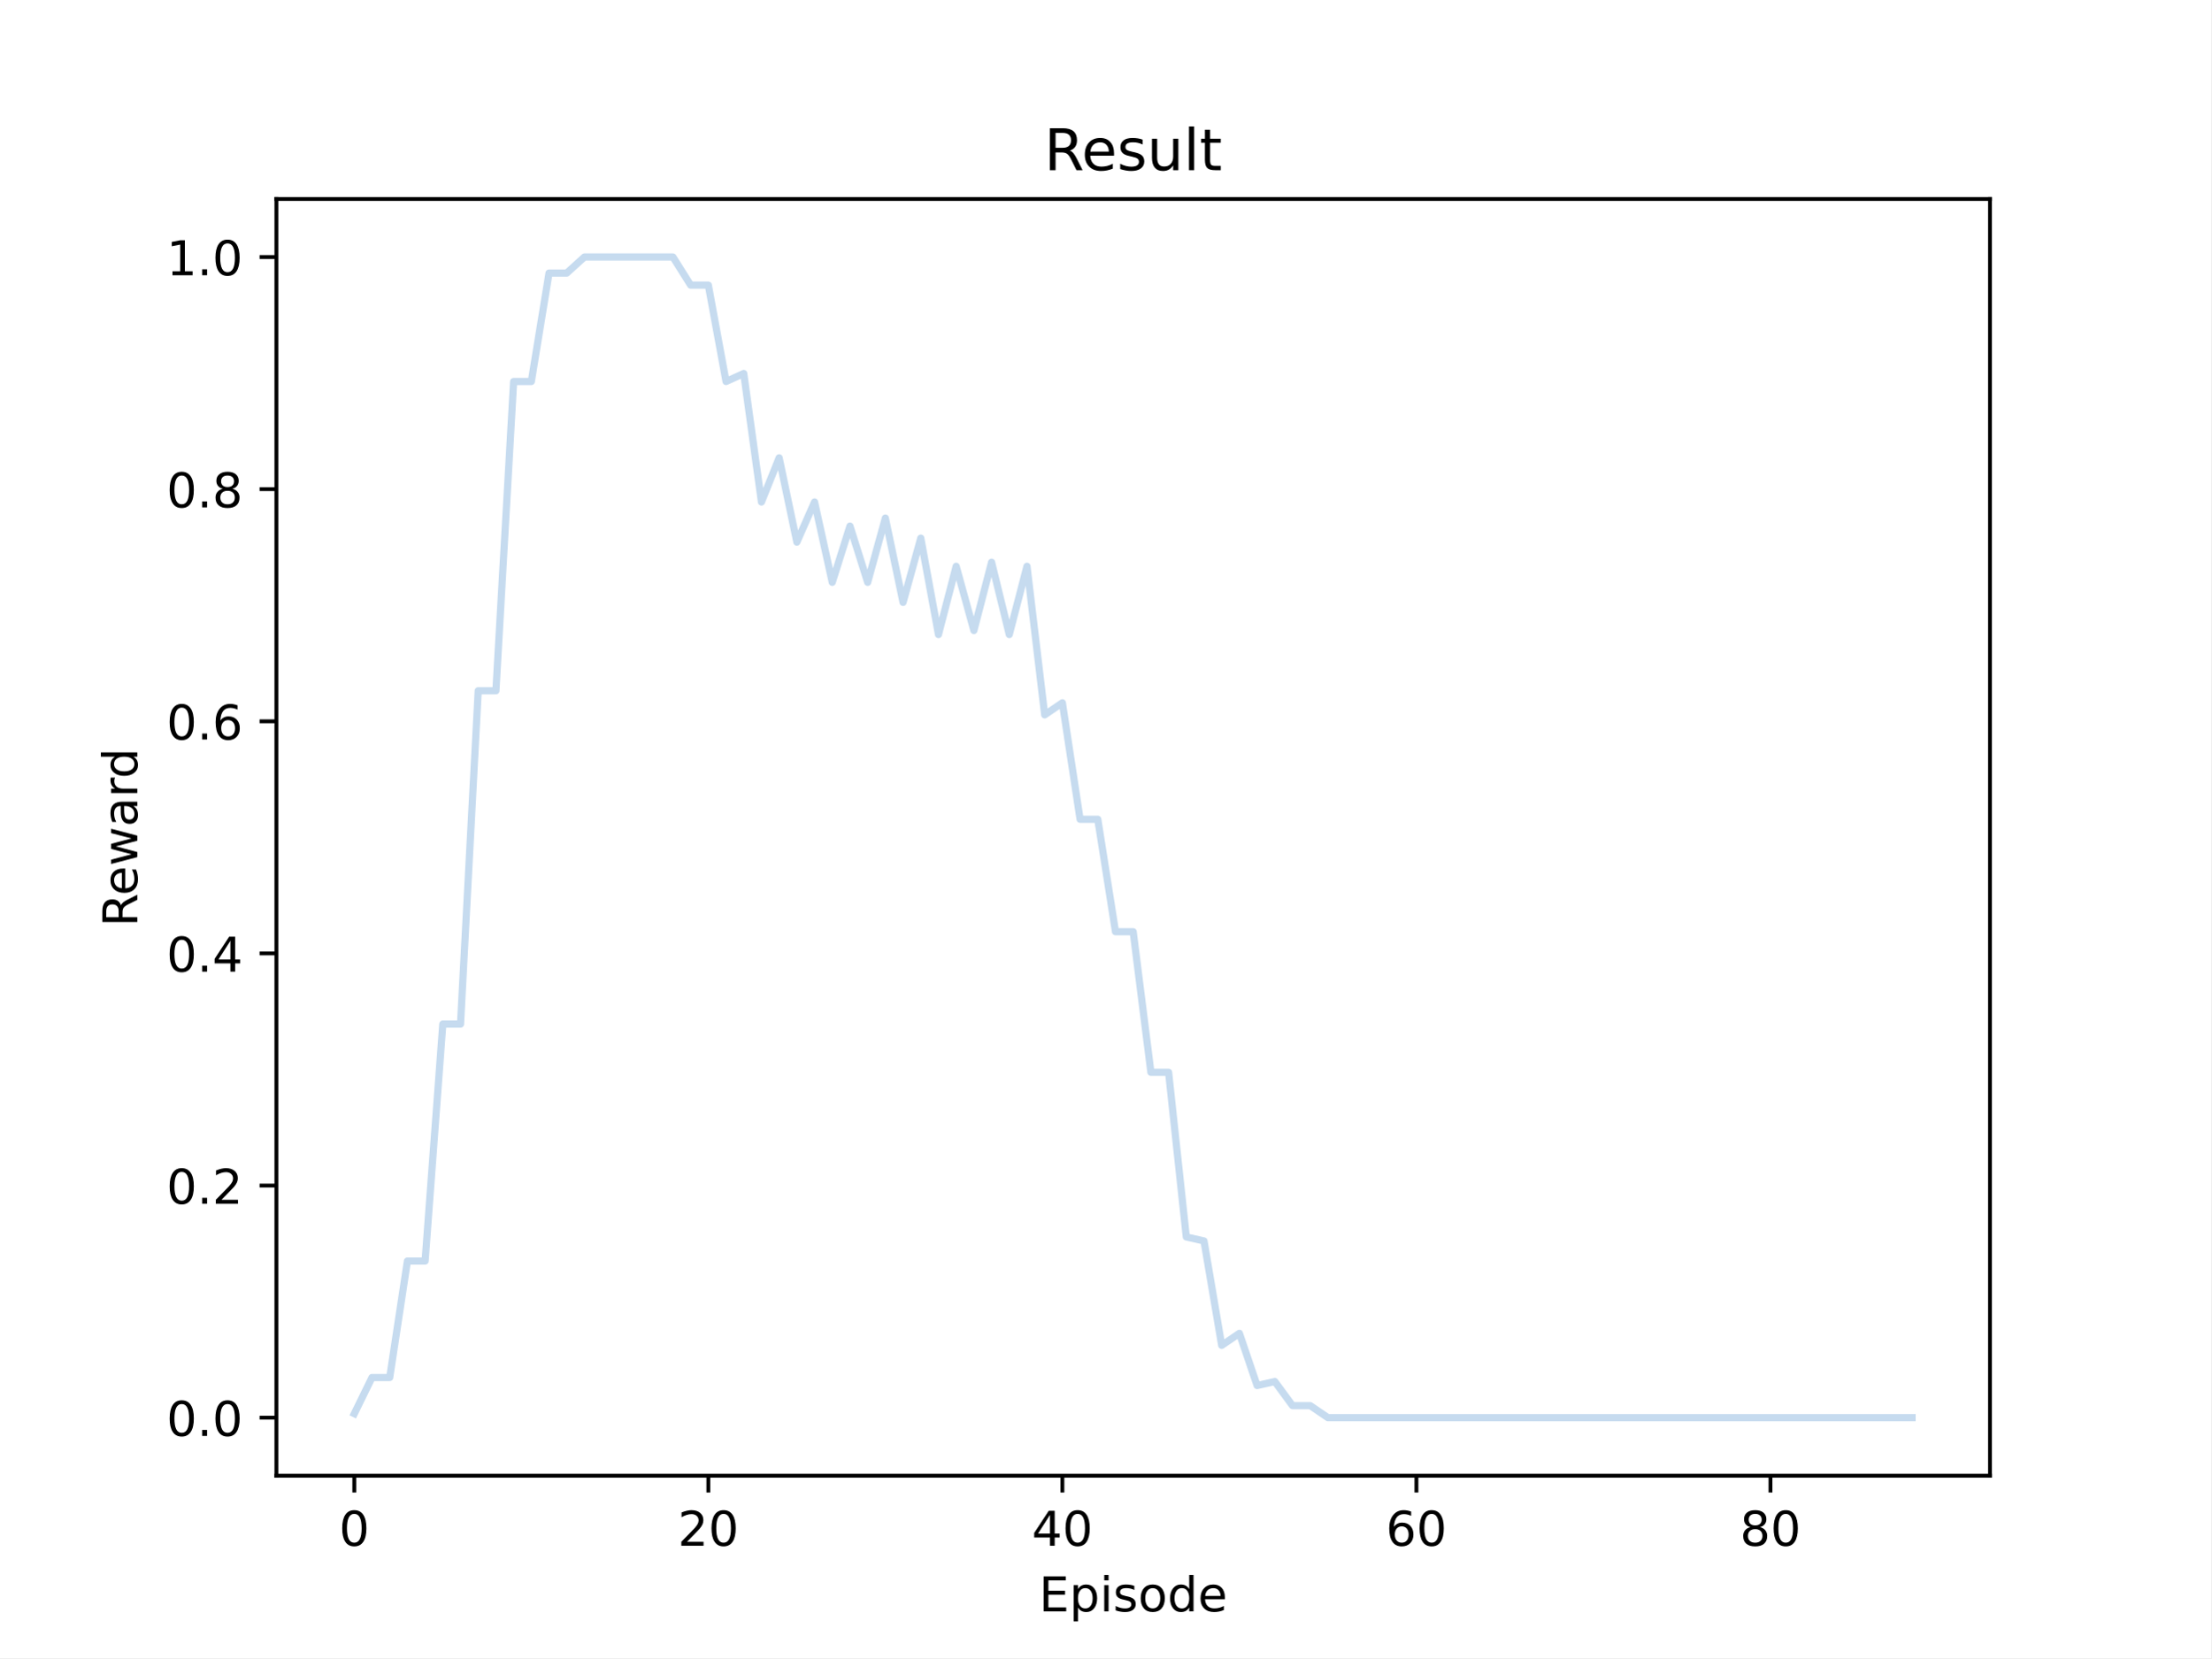
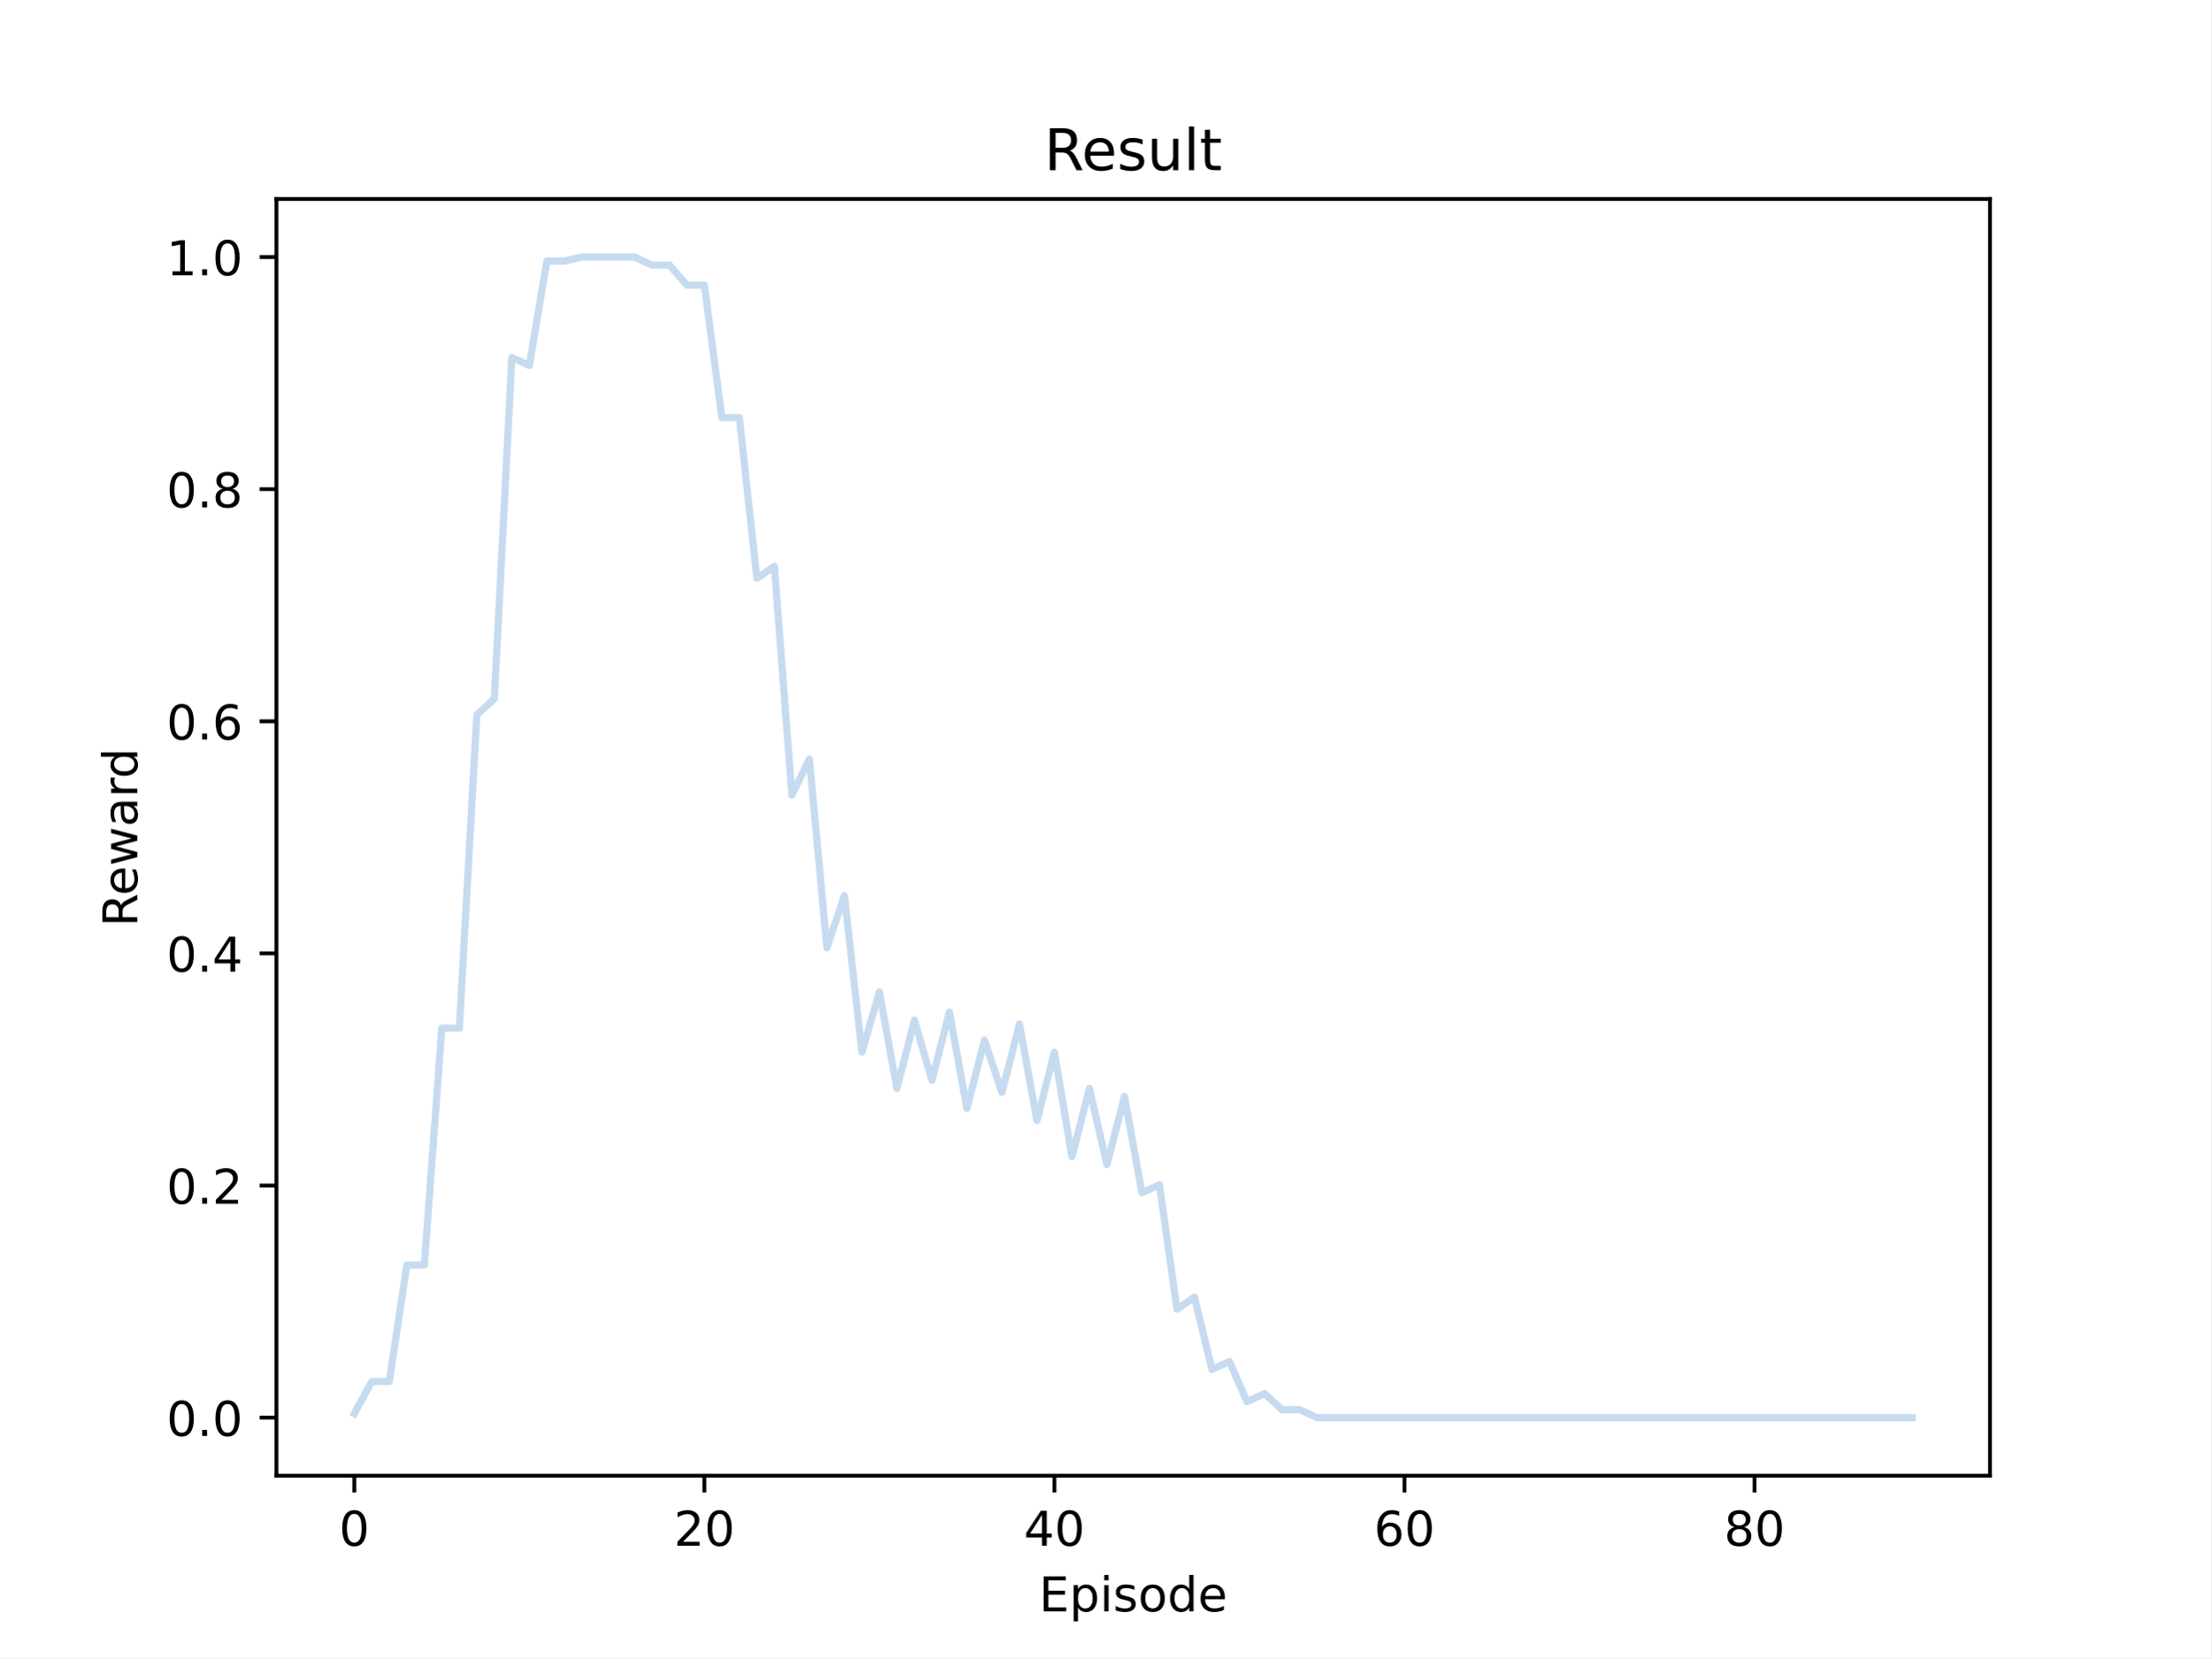
<svg xmlns="http://www.w3.org/2000/svg" xmlns:xlink="http://www.w3.org/1999/xlink" width="460.8pt" height="345.6pt" viewBox="0 0 460.8 345.6" version="1.1">
  <defs>
    <style type="text/css">*{stroke-linejoin: round; stroke-linecap: butt}</style>
  </defs>
  <g id="figure_1">
    <g id="patch_1">
      <path d="M 0 345.6  L 460.8 345.6  L 460.8 0  L 0 0  z " style="fill: #ffffff" />
    </g>
    <g id="axes_1">
      <g id="patch_2">
        <path d="M 57.6 307.584  L 414.72 307.584  L 414.72 41.472  L 57.6 41.472  z " style="fill: #ffffff" />
      </g>
      <g id="matplotlib.axis_1">
        <g id="xtick_1">
          <g id="line2d_1">
            <defs>
-               <path id="mf6df89388b" d="M 0 0  L 0 3.5  " style="stroke: #000000; stroke-width: 0.8" />
-             </defs>
-             <g>
-               <use xlink:href="#mf6df89388b" x="73.833" y="307.584" style="stroke: #000000; stroke-width: 0.8" />
+               <path id="md823d28ae1" d="M 0 0  L 0 3.5  " style="stroke: #000000; stroke-width: 0.8" />
+             </defs>
+             <g>
+               <use xlink:href="#md823d28ae1" x="73.833" y="307.584" style="stroke: #000000; stroke-width: 0.8" />
            </g>
          </g>
          <g id="text_1">
            <g transform="translate(70.65148 322.1824) scale(0.1 -0.1)">
              <defs>
                <path id="DejaVuSans-30" d="M 2034 4250  Q 1547 4250 1301 3770  Q 1056 3291 1056 2328  Q 1056 1369 1301 889  Q 1547 409 2034 409  Q 2525 409 2770 889  Q 3016 1369 3016 2328  Q 3016 3291 2770 3770  Q 2525 4250 2034 4250  z M 2034 4750  Q 2819 4750 3233 4129  Q 3647 3509 3647 2328  Q 3647 1150 3233 529  Q 2819 -91 2034 -91  Q 1250 -91 836 529  Q 422 1150 422 2328  Q 422 3509 836 4129  Q 1250 4750 2034 4750  z " transform="scale(0.015625)" />
              </defs>
              <use xlink:href="#DejaVuSans-30" />
            </g>
          </g>
        </g>
        <g id="xtick_2">
          <g id="line2d_2">
            <g>
-               <use xlink:href="#mf6df89388b" x="147.618" y="307.584" style="stroke: #000000; stroke-width: 0.8" />
+               <use xlink:href="#md823d28ae1" x="146.789" y="307.584" style="stroke: #000000; stroke-width: 0.8" />
            </g>
          </g>
          <g id="text_2">
-             <g transform="translate(141.2554 322.1824) scale(0.1 -0.1)">
+             <g transform="translate(140.4263 322.1824) scale(0.1 -0.1)">
              <defs>
                <path id="DejaVuSans-32" d="M 1228 531  L 3431 531  L 3431 0  L 469 0  L 469 531  Q 828 903 1448 1529  Q 2069 2156 2228 2338  Q 2531 2678 2651 2914  Q 2772 3150 2772 3378  Q 2772 3750 2511 3984  Q 2250 4219 1831 4219  Q 1534 4219 1204 4116  Q 875 4013 500 3803  L 500 4441  Q 881 4594 1212 4672  Q 1544 4750 1819 4750  Q 2544 4750 2975 4387  Q 3406 4025 3406 3419  Q 3406 3131 3298 2873  Q 3191 2616 2906 2266  Q 2828 2175 2409 1742  Q 1991 1309 1228 531  z " transform="scale(0.015625)" />
              </defs>
              <use xlink:href="#DejaVuSans-32" />
              <use xlink:href="#DejaVuSans-30" x="63.623" />
            </g>
          </g>
        </g>
        <g id="xtick_3">
          <g id="line2d_3">
            <g>
-               <use xlink:href="#mf6df89388b" x="221.403" y="307.584" style="stroke: #000000; stroke-width: 0.8" />
+               <use xlink:href="#md823d28ae1" x="219.745" y="307.584" style="stroke: #000000; stroke-width: 0.8" />
            </g>
          </g>
          <g id="text_3">
-             <g transform="translate(215.0405 322.1824) scale(0.1 -0.1)">
+             <g transform="translate(213.3824 322.1824) scale(0.1 -0.1)">
              <defs>
                <path id="DejaVuSans-34" d="M 2419 4116  L 825 1625  L 2419 1625  L 2419 4116  z M 2253 4666  L 3047 4666  L 3047 1625  L 3713 1625  L 3713 1100  L 3047 1100  L 3047 0  L 2419 0  L 2419 1100  L 313 1100  L 313 1709  L 2253 4666  z " transform="scale(0.015625)" />
              </defs>
              <use xlink:href="#DejaVuSans-34" />
              <use xlink:href="#DejaVuSans-30" x="63.623" />
            </g>
          </g>
        </g>
        <g id="xtick_4">
          <g id="line2d_4">
            <g>
-               <use xlink:href="#mf6df89388b" x="295.188" y="307.584" style="stroke: #000000; stroke-width: 0.8" />
+               <use xlink:href="#md823d28ae1" x="292.701" y="307.584" style="stroke: #000000; stroke-width: 0.8" />
            </g>
          </g>
          <g id="text_4">
-             <g transform="translate(288.8256 322.1824) scale(0.1 -0.1)">
+             <g transform="translate(286.3385 322.1824) scale(0.1 -0.1)">
              <defs>
                <path id="DejaVuSans-36" d="M 2113 2584  Q 1688 2584 1439 2293  Q 1191 2003 1191 1497  Q 1191 994 1439 701  Q 1688 409 2113 409  Q 2538 409 2786 701  Q 3034 994 3034 1497  Q 3034 2003 2786 2293  Q 2538 2584 2113 2584  z M 3366 4563  L 3366 3988  Q 3128 4100 2886 4159  Q 2644 4219 2406 4219  Q 1781 4219 1451 3797  Q 1122 3375 1075 2522  Q 1259 2794 1537 2939  Q 1816 3084 2150 3084  Q 2853 3084 3261 2657  Q 3669 2231 3669 1497  Q 3669 778 3244 343  Q 2819 -91 2113 -91  Q 1303 -91 875 529  Q 447 1150 447 2328  Q 447 3434 972 4092  Q 1497 4750 2381 4750  Q 2619 4750 2861 4703  Q 3103 4656 3366 4563  z " transform="scale(0.015625)" />
              </defs>
              <use xlink:href="#DejaVuSans-36" />
              <use xlink:href="#DejaVuSans-30" x="63.623" />
            </g>
          </g>
        </g>
        <g id="xtick_5">
          <g id="line2d_5">
            <g>
-               <use xlink:href="#mf6df89388b" x="368.973" y="307.584" style="stroke: #000000; stroke-width: 0.8" />
+               <use xlink:href="#md823d28ae1" x="365.657" y="307.584" style="stroke: #000000; stroke-width: 0.8" />
            </g>
          </g>
          <g id="text_5">
-             <g transform="translate(362.6107 322.1824) scale(0.1 -0.1)">
+             <g transform="translate(359.2945 322.1824) scale(0.1 -0.1)">
              <defs>
                <path id="DejaVuSans-38" d="M 2034 2216  Q 1584 2216 1326 1975  Q 1069 1734 1069 1313  Q 1069 891 1326 650  Q 1584 409 2034 409  Q 2484 409 2743 651  Q 3003 894 3003 1313  Q 3003 1734 2745 1975  Q 2488 2216 2034 2216  z M 1403 2484  Q 997 2584 770 2862  Q 544 3141 544 3541  Q 544 4100 942 4425  Q 1341 4750 2034 4750  Q 2731 4750 3128 4425  Q 3525 4100 3525 3541  Q 3525 3141 3298 2862  Q 3072 2584 2669 2484  Q 3125 2378 3379 2068  Q 3634 1759 3634 1313  Q 3634 634 3220 271  Q 2806 -91 2034 -91  Q 1263 -91 848 271  Q 434 634 434 1313  Q 434 1759 690 2068  Q 947 2378 1403 2484  z M 1172 3481  Q 1172 3119 1398 2916  Q 1625 2713 2034 2713  Q 2441 2713 2670 2916  Q 2900 3119 2900 3481  Q 2900 3844 2670 4047  Q 2441 4250 2034 4250  Q 1625 4250 1398 4047  Q 1172 3844 1172 3481  z " transform="scale(0.015625)" />
              </defs>
              <use xlink:href="#DejaVuSans-38" />
              <use xlink:href="#DejaVuSans-30" x="63.623" />
            </g>
          </g>
        </g>
        <g id="text_6">
          <g transform="translate(216.5225 335.8606) scale(0.1 -0.1)">
            <defs>
              <path id="DejaVuSans-45" d="M 628 4666  L 3578 4666  L 3578 4134  L 1259 4134  L 1259 2753  L 3481 2753  L 3481 2222  L 1259 2222  L 1259 531  L 3634 531  L 3634 0  L 628 0  L 628 4666  z " transform="scale(0.015625)" />
              <path id="DejaVuSans-70" d="M 1159 525  L 1159 -1331  L 581 -1331  L 581 3500  L 1159 3500  L 1159 2969  Q 1341 3281 1617 3432  Q 1894 3584 2278 3584  Q 2916 3584 3314 3078  Q 3713 2572 3713 1747  Q 3713 922 3314 415  Q 2916 -91 2278 -91  Q 1894 -91 1617 61  Q 1341 213 1159 525  z M 3116 1747  Q 3116 2381 2855 2742  Q 2594 3103 2138 3103  Q 1681 3103 1420 2742  Q 1159 2381 1159 1747  Q 1159 1113 1420 752  Q 1681 391 2138 391  Q 2594 391 2855 752  Q 3116 1113 3116 1747  z " transform="scale(0.015625)" />
              <path id="DejaVuSans-69" d="M 603 3500  L 1178 3500  L 1178 0  L 603 0  L 603 3500  z M 603 4863  L 1178 4863  L 1178 4134  L 603 4134  L 603 4863  z " transform="scale(0.015625)" />
              <path id="DejaVuSans-73" d="M 2834 3397  L 2834 2853  Q 2591 2978 2328 3040  Q 2066 3103 1784 3103  Q 1356 3103 1142 2972  Q 928 2841 928 2578  Q 928 2378 1081 2264  Q 1234 2150 1697 2047  L 1894 2003  Q 2506 1872 2764 1633  Q 3022 1394 3022 966  Q 3022 478 2636 193  Q 2250 -91 1575 -91  Q 1294 -91 989 -36  Q 684 19 347 128  L 347 722  Q 666 556 975 473  Q 1284 391 1588 391  Q 1994 391 2212 530  Q 2431 669 2431 922  Q 2431 1156 2273 1281  Q 2116 1406 1581 1522  L 1381 1569  Q 847 1681 609 1914  Q 372 2147 372 2553  Q 372 3047 722 3315  Q 1072 3584 1716 3584  Q 2034 3584 2315 3537  Q 2597 3491 2834 3397  z " transform="scale(0.015625)" />
              <path id="DejaVuSans-6f" d="M 1959 3097  Q 1497 3097 1228 2736  Q 959 2375 959 1747  Q 959 1119 1226 758  Q 1494 397 1959 397  Q 2419 397 2687 759  Q 2956 1122 2956 1747  Q 2956 2369 2687 2733  Q 2419 3097 1959 3097  z M 1959 3584  Q 2709 3584 3137 3096  Q 3566 2609 3566 1747  Q 3566 888 3137 398  Q 2709 -91 1959 -91  Q 1206 -91 779 398  Q 353 888 353 1747  Q 353 2609 779 3096  Q 1206 3584 1959 3584  z " transform="scale(0.015625)" />
              <path id="DejaVuSans-64" d="M 2906 2969  L 2906 4863  L 3481 4863  L 3481 0  L 2906 0  L 2906 525  Q 2725 213 2448 61  Q 2172 -91 1784 -91  Q 1150 -91 751 415  Q 353 922 353 1747  Q 353 2572 751 3078  Q 1150 3584 1784 3584  Q 2172 3584 2448 3432  Q 2725 3281 2906 2969  z M 947 1747  Q 947 1113 1208 752  Q 1469 391 1925 391  Q 2381 391 2643 752  Q 2906 1113 2906 1747  Q 2906 2381 2643 2742  Q 2381 3103 1925 3103  Q 1469 3103 1208 2742  Q 947 2381 947 1747  z " transform="scale(0.015625)" />
              <path id="DejaVuSans-65" d="M 3597 1894  L 3597 1613  L 953 1613  Q 991 1019 1311 708  Q 1631 397 2203 397  Q 2534 397 2845 478  Q 3156 559 3463 722  L 3463 178  Q 3153 47 2828 -22  Q 2503 -91 2169 -91  Q 1331 -91 842 396  Q 353 884 353 1716  Q 353 2575 817 3079  Q 1281 3584 2069 3584  Q 2775 3584 3186 3129  Q 3597 2675 3597 1894  z M 3022 2063  Q 3016 2534 2758 2815  Q 2500 3097 2075 3097  Q 1594 3097 1305 2825  Q 1016 2553 972 2059  L 3022 2063  z " transform="scale(0.015625)" />
            </defs>
            <use xlink:href="#DejaVuSans-45" />
            <use xlink:href="#DejaVuSans-70" x="63.184" />
            <use xlink:href="#DejaVuSans-69" x="126.66" />
            <use xlink:href="#DejaVuSans-73" x="154.443" />
            <use xlink:href="#DejaVuSans-6f" x="206.543" />
            <use xlink:href="#DejaVuSans-64" x="267.725" />
            <use xlink:href="#DejaVuSans-65" x="331.201" />
          </g>
        </g>
      </g>
      <g id="matplotlib.axis_2">
        <g id="ytick_1">
          <g id="line2d_6">
            <defs>
-               <path id="m38ab9237f7" d="M 0 0  L -3.5 0  " style="stroke: #000000; stroke-width: 0.8" />
-             </defs>
-             <g>
-               <use xlink:href="#m38ab9237f7" x="57.6" y="295.488" style="stroke: #000000; stroke-width: 0.8" />
+               <path id="m2d73c97d15" d="M 0 0  L -3.5 0  " style="stroke: #000000; stroke-width: 0.8" />
+             </defs>
+             <g>
+               <use xlink:href="#m2d73c97d15" x="57.6" y="295.488" style="stroke: #000000; stroke-width: 0.8" />
            </g>
          </g>
          <g id="text_7">
            <g transform="translate(34.69687 299.2872) scale(0.1 -0.1)">
              <defs>
                <path id="DejaVuSans-2e" d="M 684 794  L 1344 794  L 1344 0  L 684 0  L 684 794  z " transform="scale(0.015625)" />
              </defs>
              <use xlink:href="#DejaVuSans-30" />
              <use xlink:href="#DejaVuSans-2e" x="63.623" />
              <use xlink:href="#DejaVuSans-30" x="95.41" />
            </g>
          </g>
        </g>
        <g id="ytick_2">
          <g id="line2d_7">
            <g>
-               <use xlink:href="#m38ab9237f7" x="57.6" y="247.104" style="stroke: #000000; stroke-width: 0.8" />
+               <use xlink:href="#m2d73c97d15" x="57.6" y="247.104" style="stroke: #000000; stroke-width: 0.8" />
            </g>
          </g>
          <g id="text_8">
            <g transform="translate(34.69687 250.9032) scale(0.1 -0.1)">
              <use xlink:href="#DejaVuSans-30" />
              <use xlink:href="#DejaVuSans-2e" x="63.623" />
              <use xlink:href="#DejaVuSans-32" x="95.41" />
            </g>
          </g>
        </g>
        <g id="ytick_3">
          <g id="line2d_8">
            <g>
-               <use xlink:href="#m38ab9237f7" x="57.6" y="198.72" style="stroke: #000000; stroke-width: 0.8" />
+               <use xlink:href="#m2d73c97d15" x="57.6" y="198.72" style="stroke: #000000; stroke-width: 0.8" />
            </g>
          </g>
          <g id="text_9">
            <g transform="translate(34.69687 202.5192) scale(0.1 -0.1)">
              <use xlink:href="#DejaVuSans-30" />
              <use xlink:href="#DejaVuSans-2e" x="63.623" />
              <use xlink:href="#DejaVuSans-34" x="95.41" />
            </g>
          </g>
        </g>
        <g id="ytick_4">
          <g id="line2d_9">
            <g>
-               <use xlink:href="#m38ab9237f7" x="57.6" y="150.336" style="stroke: #000000; stroke-width: 0.8" />
+               <use xlink:href="#m2d73c97d15" x="57.6" y="150.336" style="stroke: #000000; stroke-width: 0.8" />
            </g>
          </g>
          <g id="text_10">
            <g transform="translate(34.69687 154.1352) scale(0.1 -0.1)">
              <use xlink:href="#DejaVuSans-30" />
              <use xlink:href="#DejaVuSans-2e" x="63.623" />
              <use xlink:href="#DejaVuSans-36" x="95.41" />
            </g>
          </g>
        </g>
        <g id="ytick_5">
          <g id="line2d_10">
            <g>
-               <use xlink:href="#m38ab9237f7" x="57.6" y="101.952" style="stroke: #000000; stroke-width: 0.8" />
+               <use xlink:href="#m2d73c97d15" x="57.6" y="101.952" style="stroke: #000000; stroke-width: 0.8" />
            </g>
          </g>
          <g id="text_11">
            <g transform="translate(34.69687 105.7512) scale(0.1 -0.1)">
              <use xlink:href="#DejaVuSans-30" />
              <use xlink:href="#DejaVuSans-2e" x="63.623" />
              <use xlink:href="#DejaVuSans-38" x="95.41" />
            </g>
          </g>
        </g>
        <g id="ytick_6">
          <g id="line2d_11">
            <g>
-               <use xlink:href="#m38ab9237f7" x="57.6" y="53.568" style="stroke: #000000; stroke-width: 0.8" />
+               <use xlink:href="#m2d73c97d15" x="57.6" y="53.568" style="stroke: #000000; stroke-width: 0.8" />
            </g>
          </g>
          <g id="text_12">
            <g transform="translate(34.69687 57.36722) scale(0.1 -0.1)">
              <defs>
                <path id="DejaVuSans-31" d="M 794 531  L 1825 531  L 1825 4091  L 703 3866  L 703 4441  L 1819 4666  L 2450 4666  L 2450 531  L 3481 531  L 3481 0  L 794 0  L 794 531  z " transform="scale(0.015625)" />
              </defs>
              <use xlink:href="#DejaVuSans-31" />
              <use xlink:href="#DejaVuSans-2e" x="63.623" />
              <use xlink:href="#DejaVuSans-30" x="95.41" />
            </g>
          </g>
        </g>
        <g id="text_13">
          <g transform="translate(28.61719 193.1491) rotate(-90) scale(0.1 -0.1)">
            <defs>
              <path id="DejaVuSans-52" d="M 2841 2188  Q 3044 2119 3236 1894  Q 3428 1669 3622 1275  L 4263 0  L 3584 0  L 2988 1197  Q 2756 1666 2539 1819  Q 2322 1972 1947 1972  L 1259 1972  L 1259 0  L 628 0  L 628 4666  L 2053 4666  Q 2853 4666 3247 4331  Q 3641 3997 3641 3322  Q 3641 2881 3436 2590  Q 3231 2300 2841 2188  z M 1259 4147  L 1259 2491  L 2053 2491  Q 2509 2491 2742 2702  Q 2975 2913 2975 3322  Q 2975 3731 2742 3939  Q 2509 4147 2053 4147  L 1259 4147  z " transform="scale(0.015625)" />
              <path id="DejaVuSans-77" d="M 269 3500  L 844 3500  L 1563 769  L 2278 3500  L 2956 3500  L 3675 769  L 4391 3500  L 4966 3500  L 4050 0  L 3372 0  L 2619 2869  L 1863 0  L 1184 0  L 269 3500  z " transform="scale(0.015625)" />
              <path id="DejaVuSans-61" d="M 2194 1759  Q 1497 1759 1228 1600  Q 959 1441 959 1056  Q 959 750 1161 570  Q 1363 391 1709 391  Q 2188 391 2477 730  Q 2766 1069 2766 1631  L 2766 1759  L 2194 1759  z M 3341 1997  L 3341 0  L 2766 0  L 2766 531  Q 2569 213 2275 61  Q 1981 -91 1556 -91  Q 1019 -91 701 211  Q 384 513 384 1019  Q 384 1609 779 1909  Q 1175 2209 1959 2209  L 2766 2209  L 2766 2266  Q 2766 2663 2505 2880  Q 2244 3097 1772 3097  Q 1472 3097 1187 3025  Q 903 2953 641 2809  L 641 3341  Q 956 3463 1253 3523  Q 1550 3584 1831 3584  Q 2591 3584 2966 3190  Q 3341 2797 3341 1997  z " transform="scale(0.015625)" />
              <path id="DejaVuSans-72" d="M 2631 2963  Q 2534 3019 2420 3045  Q 2306 3072 2169 3072  Q 1681 3072 1420 2755  Q 1159 2438 1159 1844  L 1159 0  L 581 0  L 581 3500  L 1159 3500  L 1159 2956  Q 1341 3275 1631 3429  Q 1922 3584 2338 3584  Q 2397 3584 2469 3576  Q 2541 3569 2628 3553  L 2631 2963  z " transform="scale(0.015625)" />
            </defs>
            <use xlink:href="#DejaVuSans-52" />
            <use xlink:href="#DejaVuSans-65" x="64.982" />
            <use xlink:href="#DejaVuSans-77" x="126.506" />
            <use xlink:href="#DejaVuSans-61" x="208.293" />
            <use xlink:href="#DejaVuSans-72" x="269.572" />
            <use xlink:href="#DejaVuSans-64" x="308.936" />
          </g>
        </g>
      </g>
      <g id="line2d_12">
-         <path d="M 73.833 294.651  L 77.522 287.117  L 81.211 287.117  L 84.9 262.841  L 88.59 262.841  L 92.279 213.453  L 95.968 213.453  L 99.658 143.974  L 103.347 143.974  L 107.036 79.518  L 110.725 79.518  L 114.415 56.916  L 118.104 56.916  L 121.793 53.568  L 125.482 53.568  L 129.172 53.568  L 132.861 53.568  L 136.55 53.568  L 140.239 53.568  L 143.929 59.428  L 147.618 59.428  L 151.307 79.518  L 154.996 77.844  L 158.686 104.631  L 162.375 95.423  L 166.064 113.002  L 169.753 104.631  L 173.443 121.373  L 177.132 109.653  L 180.821 121.373  L 184.51 107.979  L 188.2 125.558  L 191.889 112.165  L 195.578 132.255  L 199.267 118.024  L 202.957 131.418  L 206.646 117.187  L 210.335 132.255  L 214.024 118.024  L 217.714 148.997  L 221.403 146.485  L 225.092 170.761  L 228.781 170.761  L 232.471 194.2  L 236.16 194.2  L 239.849 223.498  L 243.539 223.498  L 247.228 257.819  L 250.917 258.656  L 254.606 280.42  L 258.296 277.909  L 261.985 288.791  L 265.674 287.954  L 269.363 292.977  L 273.053 292.977  L 276.742 295.488  L 280.431 295.488  L 284.12 295.488  L 287.81 295.488  L 291.499 295.488  L 295.188 295.488  L 298.877 295.488  L 302.567 295.488  L 306.256 295.488  L 309.945 295.488  L 313.634 295.488  L 317.324 295.488  L 321.013 295.488  L 324.702 295.488  L 328.391 295.488  L 332.081 295.488  L 335.77 295.488  L 339.459 295.488  L 343.148 295.488  L 346.838 295.488  L 350.527 295.488  L 354.216 295.488  L 357.905 295.488  L 361.595 295.488  L 365.284 295.488  L 368.973 295.488  L 372.662 295.488  L 376.352 295.488  L 380.041 295.488  L 383.73 295.488  L 387.42 295.488  L 391.109 295.488  L 394.798 295.488  L 398.487 295.488  " clip-path="url(#p192e75d6e9)" style="fill: none; stroke: #c6dbef; stroke-width: 1.5; stroke-linecap: square" />
+         <path d="M 73.833 294.651  L 77.481 287.954  L 81.128 287.954  L 84.776 263.678  L 88.424 263.678  L 92.072 214.29  L 95.72 214.29  L 99.367 148.997  L 103.015 145.648  L 106.663 74.495  L 110.311 76.17  L 113.959 54.405  L 117.606 54.405  L 121.254 53.568  L 124.902 53.568  L 128.55 53.568  L 132.198 53.568  L 135.845 55.242  L 139.493 55.242  L 143.141 59.428  L 146.789 59.428  L 150.437 87.052  L 154.084 87.052  L 157.732 120.535  L 161.38 118.024  L 165.028 165.739  L 168.676 158.205  L 172.323 197.548  L 175.971 186.666  L 179.619 219.312  L 183.267 206.756  L 186.915 226.846  L 190.562 212.616  L 194.21 225.172  L 197.858 210.942  L 201.506 231.032  L 205.154 216.801  L 208.801 227.683  L 212.449 213.453  L 216.097 233.543  L 219.745 219.312  L 223.393 241.077  L 227.04 226.846  L 230.688 242.751  L 234.336 228.521  L 237.984 248.611  L 241.632 246.937  L 245.28 272.886  L 248.927 270.375  L 252.575 285.443  L 256.223 283.769  L 259.871 292.14  L 263.519 290.465  L 267.166 293.814  L 270.814 293.814  L 274.462 295.488  L 278.11 295.488  L 281.758 295.488  L 285.405 295.488  L 289.053 295.488  L 292.701 295.488  L 296.349 295.488  L 299.997 295.488  L 303.644 295.488  L 307.292 295.488  L 310.94 295.488  L 314.588 295.488  L 318.236 295.488  L 321.883 295.488  L 325.531 295.488  L 329.179 295.488  L 332.827 295.488  L 336.475 295.488  L 340.122 295.488  L 343.77 295.488  L 347.418 295.488  L 351.066 295.488  L 354.714 295.488  L 358.361 295.488  L 362.009 295.488  L 365.657 295.488  L 369.305 295.488  L 372.953 295.488  L 376.6 295.488  L 380.248 295.488  L 383.896 295.488  L 387.544 295.488  L 391.192 295.488  L 394.839 295.488  L 398.487 295.488  " clip-path="url(#p2aeb98176f)" style="fill: none; stroke: #c6dbef; stroke-width: 1.5; stroke-linecap: square" />
      </g>
      <g id="patch_3">
        <path d="M 57.6 307.584  L 57.6 41.472  " style="fill: none; stroke: #000000; stroke-width: 0.8; stroke-linejoin: miter; stroke-linecap: square" />
      </g>
      <g id="patch_4">
        <path d="M 414.72 307.584  L 414.72 41.472  " style="fill: none; stroke: #000000; stroke-width: 0.8; stroke-linejoin: miter; stroke-linecap: square" />
      </g>
      <g id="patch_5">
        <path d="M 57.6 307.584  L 414.72 307.584  " style="fill: none; stroke: #000000; stroke-width: 0.8; stroke-linejoin: miter; stroke-linecap: square" />
      </g>
      <g id="patch_6">
        <path d="M 57.6 41.472  L 414.72 41.472  " style="fill: none; stroke: #000000; stroke-width: 0.8; stroke-linejoin: miter; stroke-linecap: square" />
      </g>
      <g id="text_14">
        <g transform="translate(217.6219 35.472) scale(0.12 -0.12)">
          <defs>
            <path id="DejaVuSans-75" d="M 544 1381  L 544 3500  L 1119 3500  L 1119 1403  Q 1119 906 1312 657  Q 1506 409 1894 409  Q 2359 409 2629 706  Q 2900 1003 2900 1516  L 2900 3500  L 3475 3500  L 3475 0  L 2900 0  L 2900 538  Q 2691 219 2414 64  Q 2138 -91 1772 -91  Q 1169 -91 856 284  Q 544 659 544 1381  z M 1991 3584  L 1991 3584  z " transform="scale(0.015625)" />
            <path id="DejaVuSans-6c" d="M 603 4863  L 1178 4863  L 1178 0  L 603 0  L 603 4863  z " transform="scale(0.015625)" />
            <path id="DejaVuSans-74" d="M 1172 4494  L 1172 3500  L 2356 3500  L 2356 3053  L 1172 3053  L 1172 1153  Q 1172 725 1289 603  Q 1406 481 1766 481  L 2356 481  L 2356 0  L 1766 0  Q 1100 0 847 248  Q 594 497 594 1153  L 594 3053  L 172 3053  L 172 3500  L 594 3500  L 594 4494  L 1172 4494  z " transform="scale(0.015625)" />
          </defs>
          <use xlink:href="#DejaVuSans-52" />
          <use xlink:href="#DejaVuSans-65" x="64.982" />
          <use xlink:href="#DejaVuSans-73" x="126.506" />
          <use xlink:href="#DejaVuSans-75" x="178.605" />
          <use xlink:href="#DejaVuSans-6c" x="241.984" />
          <use xlink:href="#DejaVuSans-74" x="269.768" />
        </g>
      </g>
    </g>
  </g>
  <defs>
-     <clipPath id="p192e75d6e9">
+     <clipPath id="p2aeb98176f">
      <rect x="57.6" y="41.472" width="357.12" height="266.112" />
    </clipPath>
  </defs>
</svg>
